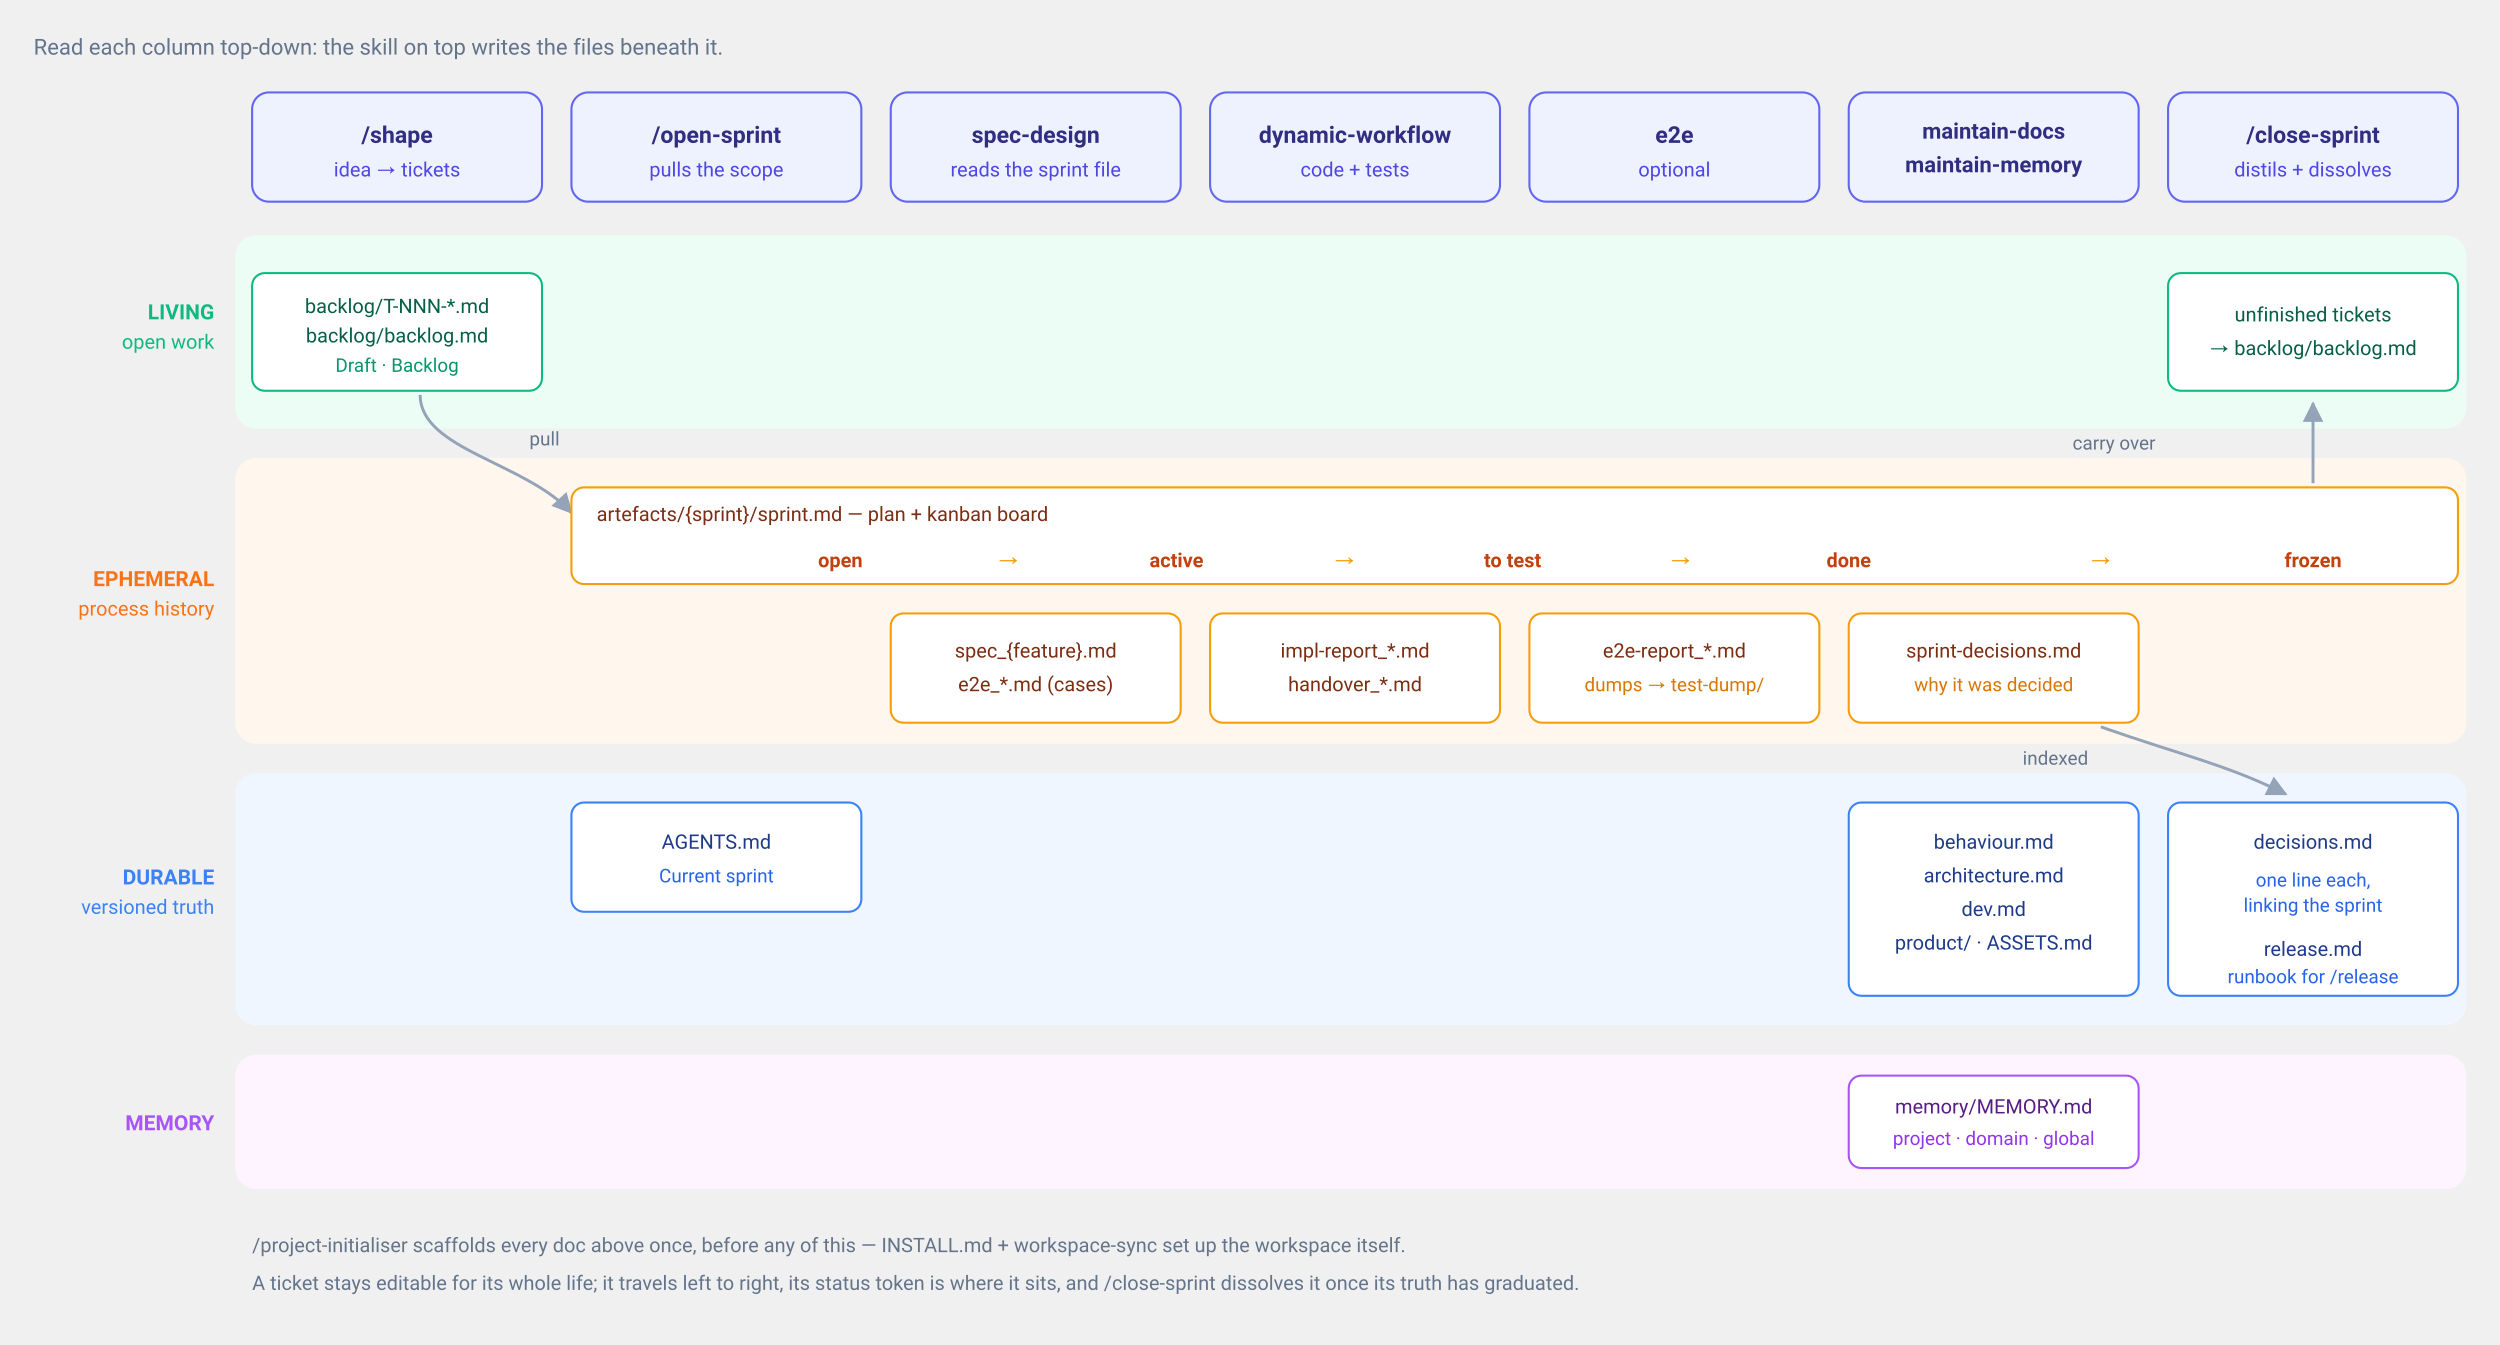
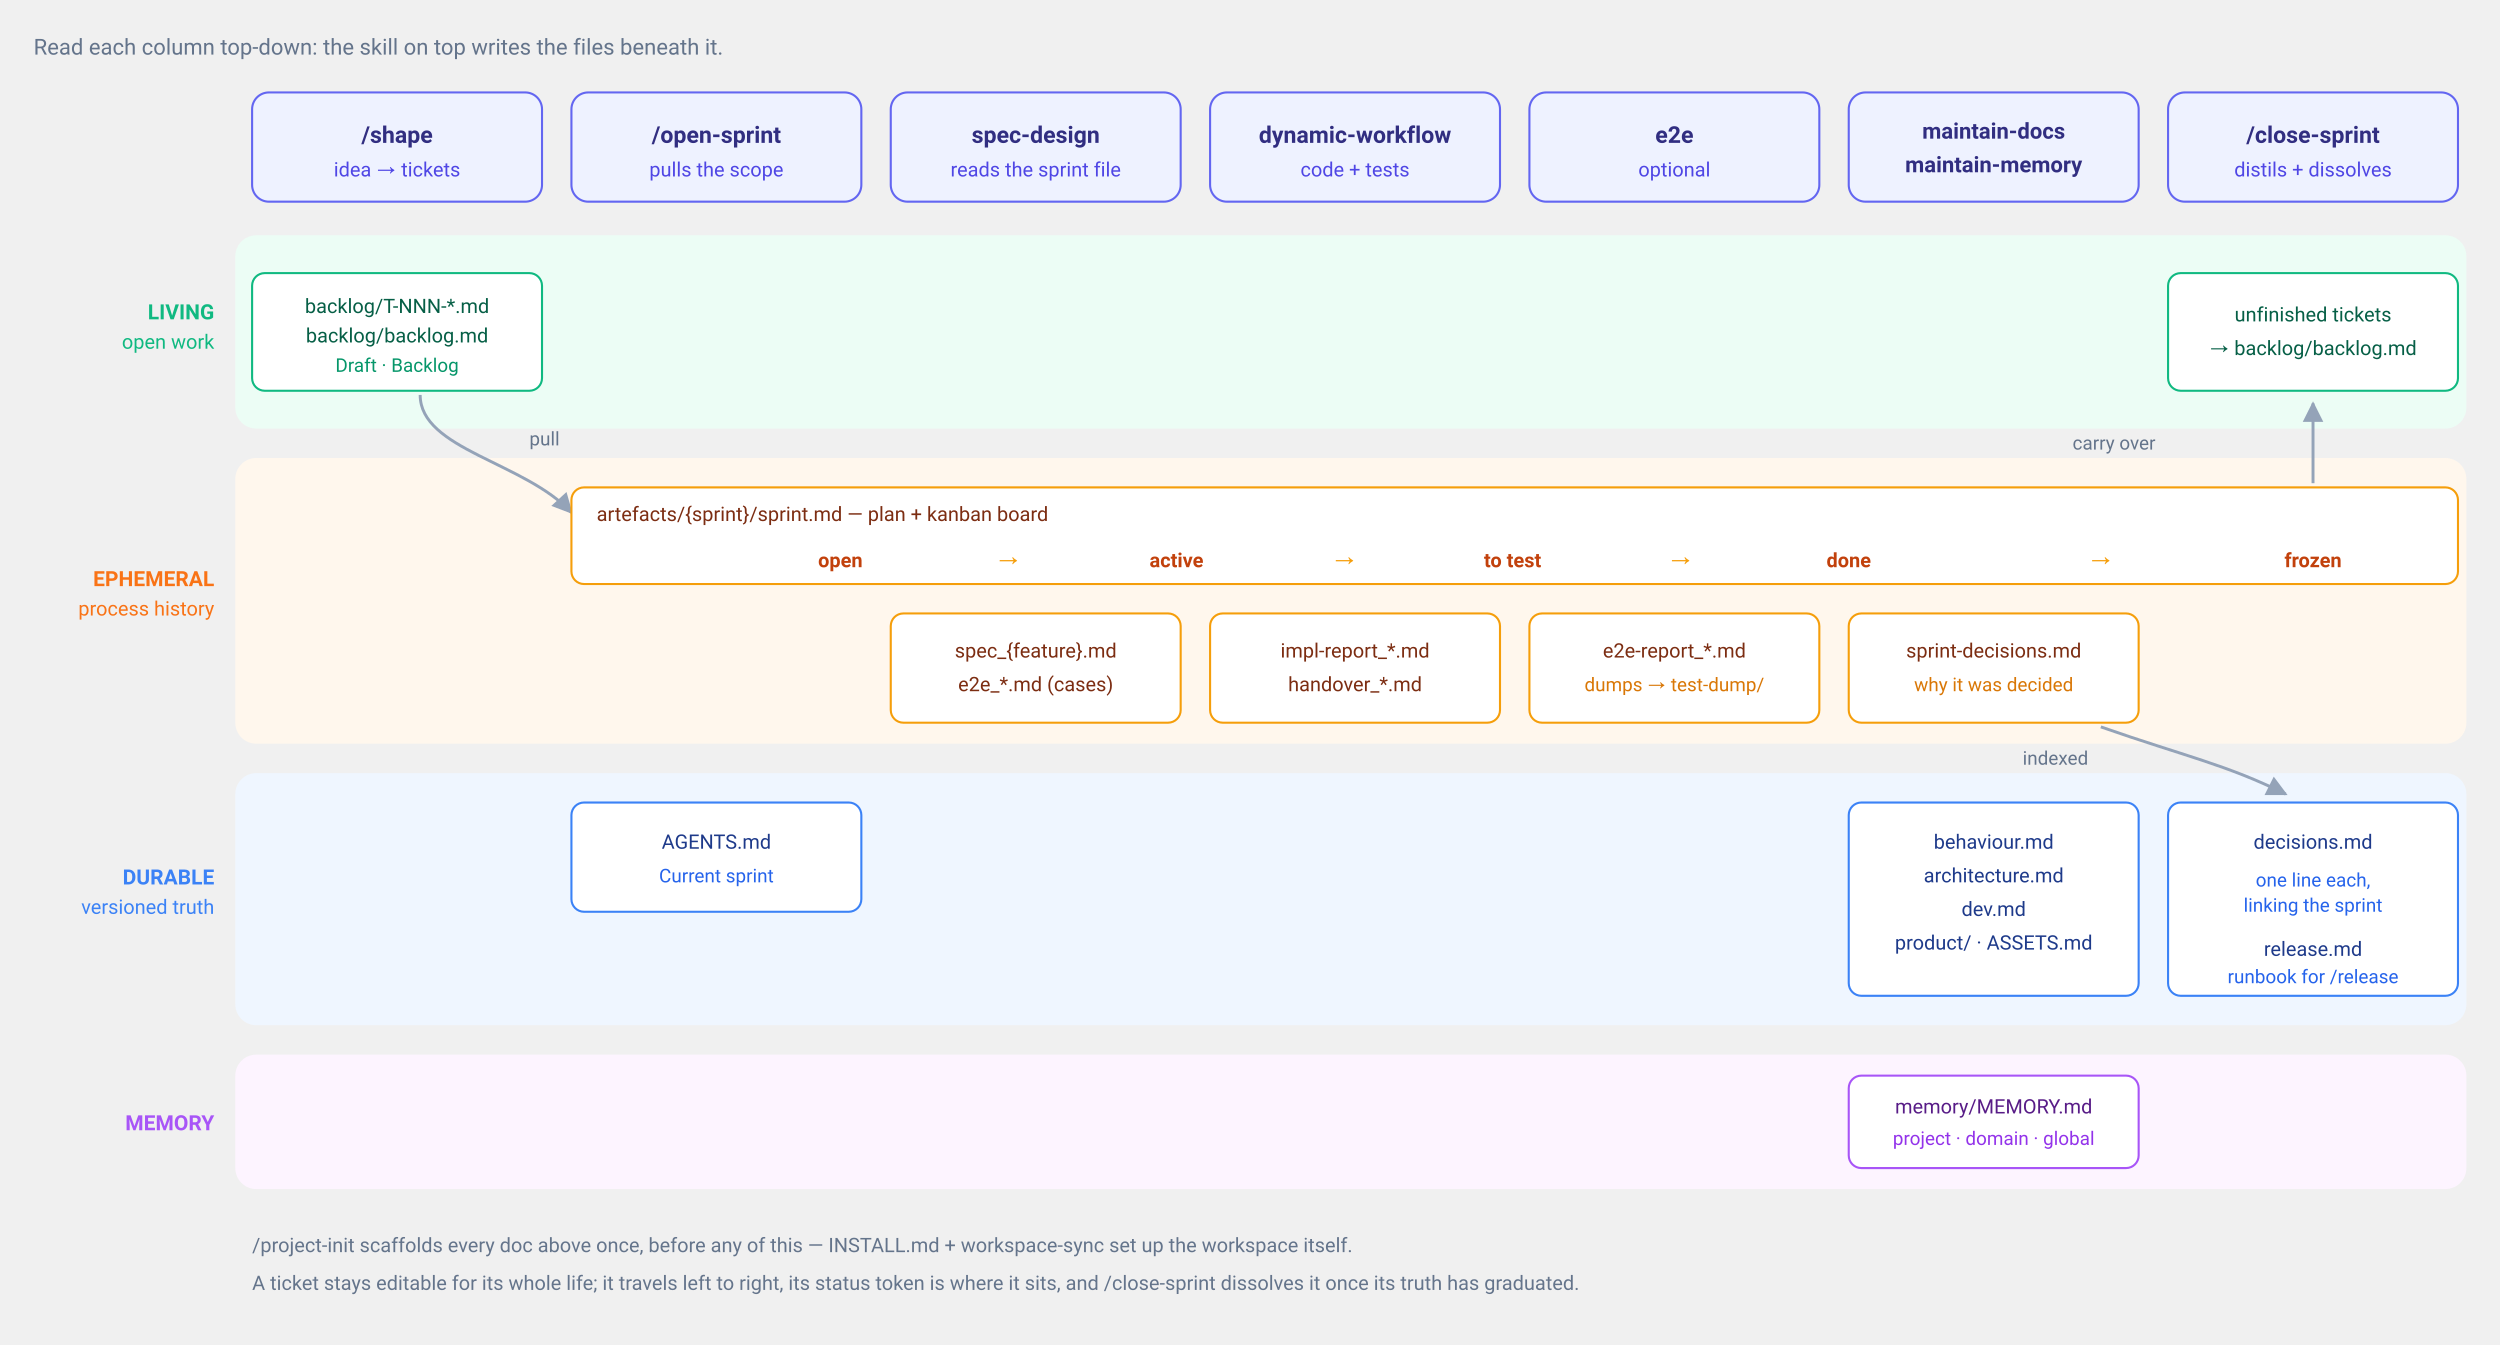
<svg xmlns="http://www.w3.org/2000/svg" viewBox="0 0 1190 640" font-family="ui-sans-serif, system-ui, -apple-system, 'Segoe UI', Roboto, Helvetica, Arial, sans-serif">
  <defs>
    <marker id="a2" viewBox="0 0 10 10" refX="9" refY="5" markerWidth="7" markerHeight="7" orient="auto-start-reverse">
      <path d="M0,0 L10,5 L0,10 z" fill="#94a3b8" />
    </marker>
  </defs>
  <text x="16" y="26" font-size="10.5" fill="#64748b">Read each column top-down: the skill on top writes the files beneath it.</text>
  <rect x="112" y="112" width="1062" height="92" rx="10" fill="#ecfdf5" />
  <rect x="112" y="218" width="1062" height="136" rx="10" fill="#fff7ed" />
  <rect x="112" y="368" width="1062" height="120" rx="10" fill="#eff6ff" />
  <rect x="112" y="502" width="1062" height="64" rx="10" fill="#fdf4ff" />
  <text x="102" y="152" text-anchor="end" font-size="10" font-weight="700" fill="#10b981">LIVING</text>
  <text x="102" y="166" text-anchor="end" font-size="9.5" fill="#10b981">open work</text>
  <text x="102" y="279" text-anchor="end" font-size="10" font-weight="700" fill="#f97316">EPHEMERAL</text>
  <text x="102" y="293" text-anchor="end" font-size="9.5" fill="#f97316">process history</text>
  <text x="102" y="421" text-anchor="end" font-size="10" font-weight="700" fill="#3b82f6">DURABLE</text>
  <text x="102" y="435" text-anchor="end" font-size="9.5" fill="#3b82f6">versioned truth</text>
  <text x="102" y="538" text-anchor="end" font-size="10" font-weight="700" fill="#a855f7">MEMORY</text>
  <g>
    <rect x="120" y="44" width="138" height="52" rx="8" fill="#eef2ff" stroke="#6366f1" />
    <text x="189" y="68" text-anchor="middle" font-size="11" font-weight="600" fill="#312e81">/shape</text>
    <text x="189" y="84" text-anchor="middle" font-size="9.5" fill="#4f46e5">idea → tickets</text>
    <rect x="272" y="44" width="138" height="52" rx="8" fill="#eef2ff" stroke="#6366f1" />
    <text x="341" y="68" text-anchor="middle" font-size="11" font-weight="600" fill="#312e81">/open-sprint</text>
    <text x="341" y="84" text-anchor="middle" font-size="9.5" fill="#4f46e5">pulls the scope</text>
    <rect x="424" y="44" width="138" height="52" rx="8" fill="#eef2ff" stroke="#6366f1" />
    <text x="493" y="68" text-anchor="middle" font-size="11" font-weight="600" fill="#312e81">spec-design</text>
    <text x="493" y="84" text-anchor="middle" font-size="9.5" fill="#4f46e5">reads the sprint file</text>
    <rect x="576" y="44" width="138" height="52" rx="8" fill="#eef2ff" stroke="#6366f1" />
    <text x="645" y="68" text-anchor="middle" font-size="11" font-weight="600" fill="#312e81">dynamic-workflow</text>
    <text x="645" y="84" text-anchor="middle" font-size="9.5" fill="#4f46e5">code + tests</text>
    <rect x="728" y="44" width="138" height="52" rx="8" fill="#eef2ff" stroke="#6366f1" />
    <text x="797" y="68" text-anchor="middle" font-size="11" font-weight="600" fill="#312e81">e2e</text>
    <text x="797" y="84" text-anchor="middle" font-size="9.5" fill="#4f46e5">optional</text>
    <rect x="880" y="44" width="138" height="52" rx="8" fill="#eef2ff" stroke="#6366f1" />
    <text x="949" y="66" text-anchor="middle" font-size="10.5" font-weight="600" fill="#312e81">maintain-docs</text>
    <text x="949" y="82" text-anchor="middle" font-size="10.5" font-weight="600" fill="#312e81">maintain-memory</text>
    <rect x="1032" y="44" width="138" height="52" rx="8" fill="#eef2ff" stroke="#6366f1" />
    <text x="1101" y="68" text-anchor="middle" font-size="11" font-weight="600" fill="#312e81">/close-sprint</text>
    <text x="1101" y="84" text-anchor="middle" font-size="9.5" fill="#4f46e5">distils + dissolves</text>
  </g>
  <rect x="120" y="130" width="138" height="56" rx="6" fill="#ffffff" stroke="#10b981" />
  <text x="189" y="149" text-anchor="middle" font-size="9.5" fill="#065f46">backlog/T-NNN-*.md</text>
  <text x="189" y="163" text-anchor="middle" font-size="9.5" fill="#065f46">backlog/backlog.md</text>
  <text x="189" y="177" text-anchor="middle" font-size="9" fill="#059669">Draft · Backlog</text>
  <rect x="1032" y="130" width="138" height="56" rx="6" fill="#ffffff" stroke="#10b981" />
  <text x="1101" y="153" text-anchor="middle" font-size="9.5" fill="#065f46">unfinished tickets</text>
  <text x="1101" y="169" text-anchor="middle" font-size="9.5" fill="#065f46">→ backlog/backlog.md</text>
  <path d="M200,188 C200,214 250,220 272,244" stroke="#94a3b8" stroke-width="1.4" fill="none" marker-end="url(#a2)" />
  <text x="252" y="212" font-size="9" fill="#64748b">pull</text>
  <path d="M1101,230 V192" stroke="#94a3b8" stroke-width="1.4" fill="none" marker-end="url(#a2)" />
  <text x="1026" y="214" text-anchor="end" font-size="9" fill="#64748b">carry over</text>
  <rect x="272" y="232" width="898" height="46" rx="6" fill="#ffffff" stroke="#f59e0b" />
  <text x="284" y="248" font-size="9.5" fill="#7c2d12">artefacts/{sprint}/sprint.md — plan + kanban board</text>
  <text x="400" y="270" text-anchor="middle" font-size="9.5" font-weight="600" fill="#c2410c">open</text>
  <text x="560" y="270" text-anchor="middle" font-size="9.5" font-weight="600" fill="#c2410c">active</text>
  <text x="720" y="270" text-anchor="middle" font-size="9.5" font-weight="600" fill="#c2410c">to test</text>
  <text x="880" y="270" text-anchor="middle" font-size="9.5" font-weight="600" fill="#c2410c">done</text>
  <text x="1101" y="270" text-anchor="middle" font-size="9.5" font-weight="600" fill="#c2410c">frozen</text>
  <text x="480" y="270" text-anchor="middle" font-size="10" fill="#f59e0b">→</text>
  <text x="640" y="270" text-anchor="middle" font-size="10" fill="#f59e0b">→</text>
  <text x="800" y="270" text-anchor="middle" font-size="10" fill="#f59e0b">→</text>
  <text x="1000" y="270" text-anchor="middle" font-size="10" fill="#f59e0b">→</text>
  <rect x="424" y="292" width="138" height="52" rx="6" fill="#ffffff" stroke="#f59e0b" />
  <text x="493" y="313" text-anchor="middle" font-size="9.5" fill="#7c2d12">spec_{feature}.md</text>
  <text x="493" y="329" text-anchor="middle" font-size="9.5" fill="#7c2d12">e2e_*.md (cases)</text>
  <rect x="576" y="292" width="138" height="52" rx="6" fill="#ffffff" stroke="#f59e0b" />
  <text x="645" y="313" text-anchor="middle" font-size="9.5" fill="#7c2d12">impl-report_*.md</text>
  <text x="645" y="329" text-anchor="middle" font-size="9.5" fill="#7c2d12">handover_*.md</text>
  <rect x="728" y="292" width="138" height="52" rx="6" fill="#ffffff" stroke="#f59e0b" />
  <text x="797" y="313" text-anchor="middle" font-size="9.5" fill="#7c2d12">e2e-report_*.md</text>
  <text x="797" y="329" text-anchor="middle" font-size="9" fill="#d97706">dumps → test-dump/</text>
  <rect x="880" y="292" width="138" height="52" rx="6" fill="#ffffff" stroke="#f59e0b" />
  <text x="949" y="313" text-anchor="middle" font-size="9.5" fill="#7c2d12">sprint-decisions.md</text>
  <text x="949" y="329" text-anchor="middle" font-size="9" fill="#d97706">why it was decided</text>
  <path d="M1000,346 C1040,360 1060,364 1088,378" stroke="#94a3b8" stroke-width="1.4" fill="none" marker-end="url(#a2)" />
  <text x="994" y="364" text-anchor="end" font-size="9" fill="#64748b">indexed</text>
  <rect x="272" y="382" width="138" height="52" rx="6" fill="#ffffff" stroke="#3b82f6" />
  <text x="341" y="404" text-anchor="middle" font-size="9.5" fill="#1e3a8a">AGENTS.md</text>
  <text x="341" y="420" text-anchor="middle" font-size="9" fill="#2563eb">Current sprint</text>
  <rect x="880" y="382" width="138" height="92" rx="6" fill="#ffffff" stroke="#3b82f6" />
  <text x="949" y="404" text-anchor="middle" font-size="9.5" fill="#1e3a8a">behaviour.md</text>
  <text x="949" y="420" text-anchor="middle" font-size="9.5" fill="#1e3a8a">architecture.md</text>
  <text x="949" y="436" text-anchor="middle" font-size="9.5" fill="#1e3a8a">dev.md</text>
  <text x="949" y="452" text-anchor="middle" font-size="9.5" fill="#1e3a8a">product/ · ASSETS.md</text>
  <rect x="1032" y="382" width="138" height="92" rx="6" fill="#ffffff" stroke="#3b82f6" />
  <text x="1101" y="404" text-anchor="middle" font-size="9.5" fill="#1e3a8a">decisions.md</text>
  <text x="1101" y="422" text-anchor="middle" font-size="9" fill="#2563eb">one line each,</text>
  <text x="1101" y="434" text-anchor="middle" font-size="9" fill="#2563eb">linking the sprint</text>
  <text x="1101" y="455" text-anchor="middle" font-size="9.5" fill="#1e3a8a">release.md</text>
  <text x="1101" y="468" text-anchor="middle" font-size="9" fill="#2563eb">runbook for /release</text>
  <rect x="880" y="512" width="138" height="44" rx="6" fill="#ffffff" stroke="#a855f7" />
  <text x="949" y="530" text-anchor="middle" font-size="9.5" fill="#581c87">memory/MEMORY.md</text>
  <text x="949" y="545" text-anchor="middle" font-size="9" fill="#9333ea">project · domain · global</text>
-   <text x="120" y="596" font-size="9.5" fill="#64748b">/project-initialiser scaffolds every doc above once, before any of this — INSTALL.md + workspace-sync set up the workspace itself.</text>
+   <text x="120" y="596" font-size="9.5" fill="#64748b">/project-init scaffolds every doc above once, before any of this — INSTALL.md + workspace-sync set up the workspace itself.</text>
  <text x="120" y="614" font-size="9.5" fill="#64748b">A ticket stays editable for its whole life; it travels left to right, its status token is where it sits, and /close-sprint dissolves it once its truth has graduated.</text>
</svg>
